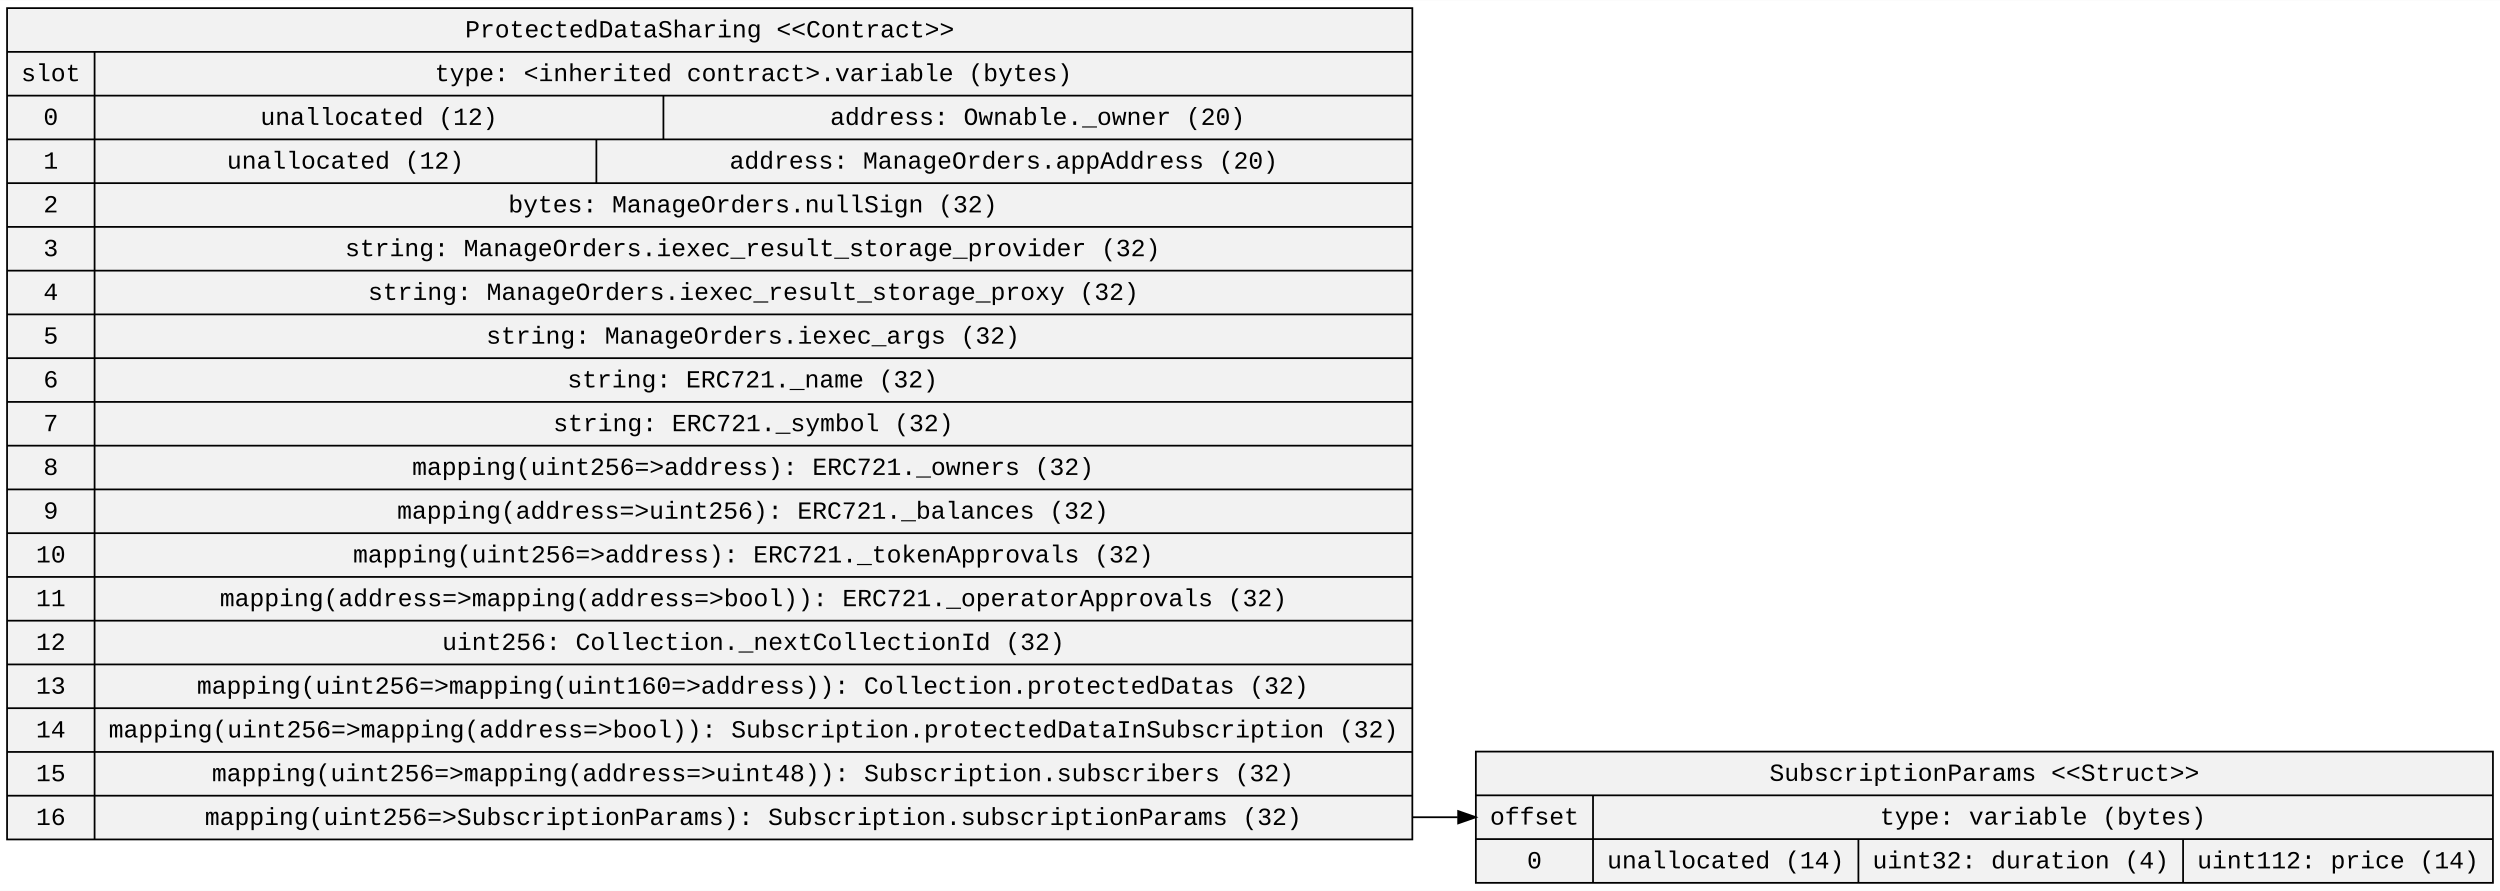
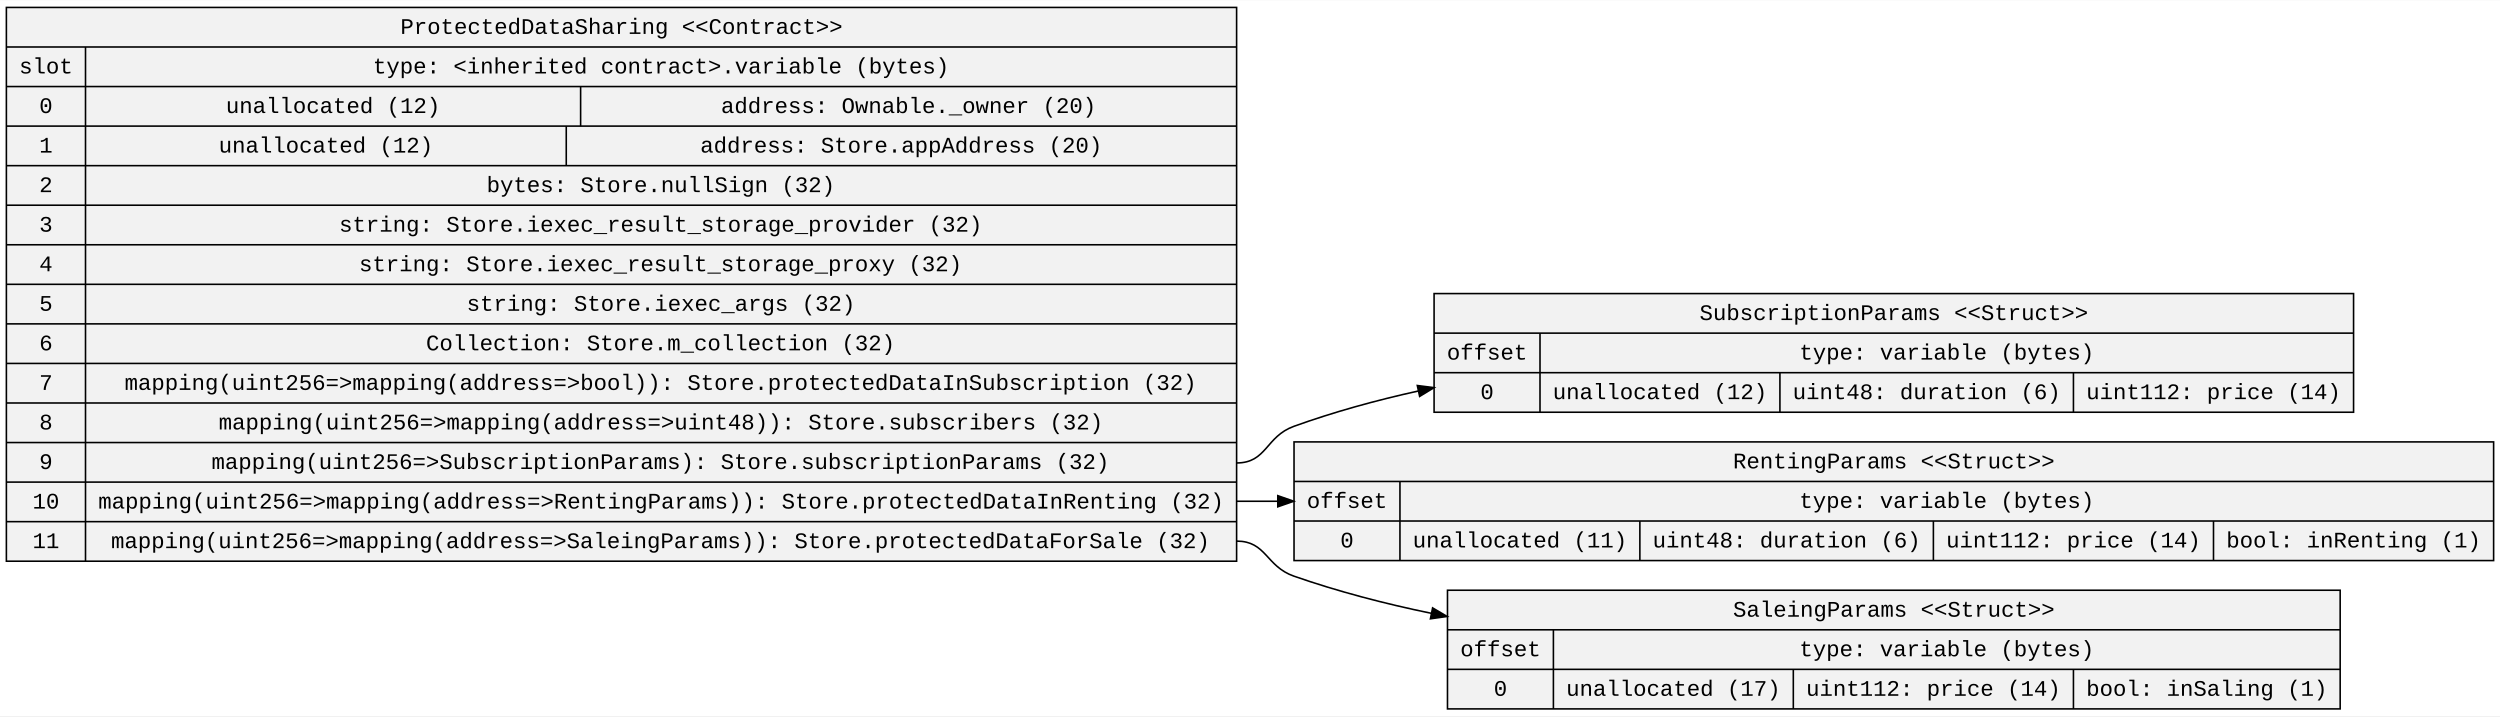
- <svg xmlns="http://www.w3.org/2000/svg" width="1417pt" height="505pt" viewBox="0.00 0.00 1417.01 504.80">
-   <g id="graph0" class="graph" transform="scale(1 1) rotate(0) translate(4 500.8)">
-     <polygon fill="white" stroke="transparent" points="-4,4 -4,-500.8 1413.01,-500.8 1413.01,4 -4,4" />
+ <svg xmlns="http://www.w3.org/2000/svg" width="1567pt" height="449pt" viewBox="0.00 0.00 1567.43 448.80">
+   <g id="graph0" class="graph" transform="scale(1 1) rotate(0) translate(4 444.8)">
+     <polygon fill="white" stroke="transparent" points="-4,4 -4,-444.8 1563.43,-444.8 1563.43,4 -4,4" />
    <g id="node1" class="node">
-       <polygon fill="#f2f2f2" stroke="black" points="0,-25.1 0,-496.3 796.52,-496.3 796.52,-25.1 0,-25.1" />
-       <text text-anchor="middle" x="398.26" y="-479.7" font-family="Courier New" font-size="14.00">ProtectedDataSharing &lt;&lt;Contract&gt;&gt;</text>
-       <polyline fill="none" stroke="black" points="0,-471.5 796.52,-471.5 " />
-       <text text-anchor="middle" x="24.8" y="-454.9" font-family="Courier New" font-size="14.00">slot</text>
-       <polyline fill="none" stroke="black" points="0,-446.7 49.61,-446.7 " />
-       <text text-anchor="middle" x="24.8" y="-430.1" font-family="Courier New" font-size="14.00">0</text>
-       <polyline fill="none" stroke="black" points="0,-421.9 49.61,-421.9 " />
-       <text text-anchor="middle" x="24.8" y="-405.3" font-family="Courier New" font-size="14.00">1</text>
-       <polyline fill="none" stroke="black" points="0,-397.1 49.61,-397.1 " />
-       <text text-anchor="middle" x="24.8" y="-380.5" font-family="Courier New" font-size="14.00">2</text>
-       <polyline fill="none" stroke="black" points="0,-372.3 49.61,-372.3 " />
-       <text text-anchor="middle" x="24.8" y="-355.7" font-family="Courier New" font-size="14.00">3</text>
-       <polyline fill="none" stroke="black" points="0,-347.5 49.61,-347.5 " />
-       <text text-anchor="middle" x="24.8" y="-330.9" font-family="Courier New" font-size="14.00">4</text>
-       <polyline fill="none" stroke="black" points="0,-322.7 49.61,-322.7 " />
-       <text text-anchor="middle" x="24.8" y="-306.1" font-family="Courier New" font-size="14.00">5</text>
-       <polyline fill="none" stroke="black" points="0,-297.9 49.61,-297.9 " />
-       <text text-anchor="middle" x="24.8" y="-281.3" font-family="Courier New" font-size="14.00">6</text>
-       <polyline fill="none" stroke="black" points="0,-273.1 49.61,-273.1 " />
-       <text text-anchor="middle" x="24.8" y="-256.5" font-family="Courier New" font-size="14.00">7</text>
-       <polyline fill="none" stroke="black" points="0,-248.3 49.61,-248.3 " />
-       <text text-anchor="middle" x="24.8" y="-231.7" font-family="Courier New" font-size="14.00">8</text>
-       <polyline fill="none" stroke="black" points="0,-223.5 49.61,-223.5 " />
-       <text text-anchor="middle" x="24.8" y="-206.9" font-family="Courier New" font-size="14.00">9</text>
-       <polyline fill="none" stroke="black" points="0,-198.7 49.61,-198.7 " />
-       <text text-anchor="middle" x="24.8" y="-182.1" font-family="Courier New" font-size="14.00">10</text>
-       <polyline fill="none" stroke="black" points="0,-173.9 49.61,-173.9 " />
-       <text text-anchor="middle" x="24.8" y="-157.3" font-family="Courier New" font-size="14.00">11</text>
-       <polyline fill="none" stroke="black" points="0,-149.1 49.61,-149.1 " />
-       <text text-anchor="middle" x="24.8" y="-132.5" font-family="Courier New" font-size="14.00">12</text>
-       <polyline fill="none" stroke="black" points="0,-124.3 49.61,-124.3 " />
-       <text text-anchor="middle" x="24.8" y="-107.7" font-family="Courier New" font-size="14.00">13</text>
-       <polyline fill="none" stroke="black" points="0,-99.5 49.61,-99.5 " />
-       <text text-anchor="middle" x="24.8" y="-82.9" font-family="Courier New" font-size="14.00">14</text>
-       <polyline fill="none" stroke="black" points="0,-74.7 49.61,-74.7 " />
-       <text text-anchor="middle" x="24.8" y="-58.1" font-family="Courier New" font-size="14.00">15</text>
-       <polyline fill="none" stroke="black" points="0,-49.9 49.61,-49.9 " />
-       <text text-anchor="middle" x="24.8" y="-33.3" font-family="Courier New" font-size="14.00">16</text>
-       <polyline fill="none" stroke="black" points="49.61,-25.1 49.61,-471.5 " />
-       <text text-anchor="middle" x="423.06" y="-454.9" font-family="Courier New" font-size="14.00">type: &lt;inherited contract&gt;.variable (bytes)</text>
-       <polyline fill="none" stroke="black" points="49.61,-446.7 796.52,-446.7 " />
-       <text text-anchor="middle" x="210.82" y="-430.1" font-family="Courier New" font-size="14.00">unallocated (12)</text>
-       <polyline fill="none" stroke="black" points="372.03,-421.9 372.03,-446.7 " />
-       <text text-anchor="middle" x="584.15" y="-430.1" font-family="Courier New" font-size="14.00">address: Ownable._owner (20)</text>
-       <polyline fill="none" stroke="black" points="49.61,-421.9 796.52,-421.9 " />
-       <text text-anchor="middle" x="191.82" y="-405.3" font-family="Courier New" font-size="14.00">unallocated (12)</text>
-       <polyline fill="none" stroke="black" points="334.03,-397.1 334.03,-421.9 " />
-       <text text-anchor="middle" x="564.95" y="-405.3" font-family="Courier New" font-size="14.00">address: ManageOrders.appAddress (20)</text>
-       <polyline fill="none" stroke="black" points="49.61,-397.1 796.52,-397.1 " />
-       <text text-anchor="middle" x="422.73" y="-380.5" font-family="Courier New" font-size="14.00">bytes: ManageOrders.nullSign (32)</text>
-       <polyline fill="none" stroke="black" points="49.61,-372.3 796.52,-372.3 " />
-       <text text-anchor="middle" x="422.64" y="-355.7" font-family="Courier New" font-size="14.00">string: ManageOrders.iexec_result_storage_provider (32)</text>
-       <polyline fill="none" stroke="black" points="49.61,-347.5 796.52,-347.5 " />
-       <text text-anchor="middle" x="423.04" y="-330.9" font-family="Courier New" font-size="14.00">string: ManageOrders.iexec_result_storage_proxy (32)</text>
-       <polyline fill="none" stroke="black" points="49.61,-322.7 796.52,-322.7 " />
-       <text text-anchor="middle" x="422.83" y="-306.1" font-family="Courier New" font-size="14.00">string: ManageOrders.iexec_args (32)</text>
-       <polyline fill="none" stroke="black" points="49.61,-297.9 796.52,-297.9 " />
-       <text text-anchor="middle" x="422.62" y="-281.3" font-family="Courier New" font-size="14.00">string: ERC721._name (32)</text>
-       <polyline fill="none" stroke="black" points="49.61,-273.1 796.52,-273.1 " />
-       <text text-anchor="middle" x="423.02" y="-256.5" font-family="Courier New" font-size="14.00">string: ERC721._symbol (32)</text>
-       <polyline fill="none" stroke="black" points="49.61,-248.3 796.52,-248.3 " />
-       <text text-anchor="middle" x="422.84" y="-231.7" font-family="Courier New" font-size="14.00">mapping(uint256=&gt;address): ERC721._owners (32)</text>
-       <polyline fill="none" stroke="black" points="49.61,-223.5 796.52,-223.5 " />
-       <text text-anchor="middle" x="422.74" y="-206.9" font-family="Courier New" font-size="14.00">mapping(address=&gt;uint256): ERC721._balances (32)</text>
-       <polyline fill="none" stroke="black" points="49.61,-198.7 796.52,-198.7 " />
-       <text text-anchor="middle" x="422.94" y="-182.1" font-family="Courier New" font-size="14.00">mapping(uint256=&gt;address): ERC721._tokenApprovals (32)</text>
-       <polyline fill="none" stroke="black" points="49.61,-173.9 796.52,-173.9 " />
-       <text text-anchor="middle" x="423.05" y="-157.3" font-family="Courier New" font-size="14.00">mapping(address=&gt;mapping(address=&gt;bool)): ERC721._operatorApprovals (32)</text>
-       <polyline fill="none" stroke="black" points="49.61,-149.1 796.52,-149.1 " />
-       <text text-anchor="middle" x="423.03" y="-132.5" font-family="Courier New" font-size="14.00">uint256: Collection._nextCollectionId (32)</text>
-       <polyline fill="none" stroke="black" points="49.61,-124.3 796.52,-124.3 " />
-       <text text-anchor="middle" x="422.66" y="-107.7" font-family="Courier New" font-size="14.00">mapping(uint256=&gt;mapping(uint160=&gt;address)): Collection.protectedDatas (32)</text>
-       <polyline fill="none" stroke="black" points="49.61,-99.5 796.52,-99.5 " />
-       <text text-anchor="middle" x="423.06" y="-82.9" font-family="Courier New" font-size="14.00">mapping(uint256=&gt;mapping(address=&gt;bool)): Subscription.protectedDataInSubscription (32)</text>
-       <polyline fill="none" stroke="black" points="49.61,-74.7 796.52,-74.7 " />
-       <text text-anchor="middle" x="422.76" y="-58.1" font-family="Courier New" font-size="14.00">mapping(uint256=&gt;mapping(address=&gt;uint48)): Subscription.subscribers (32)</text>
-       <polyline fill="none" stroke="black" points="49.61,-49.9 796.52,-49.9 " />
-       <text text-anchor="middle" x="422.96" y="-33.3" font-family="Courier New" font-size="14.00">mapping(uint256=&gt;SubscriptionParams): Subscription.subscriptionParams (32)</text>
+       <polygon fill="#f2f2f2" stroke="black" points="0,-93.1 0,-440.3 771.32,-440.3 771.32,-93.1 0,-93.1" />
+       <text text-anchor="middle" x="385.66" y="-423.7" font-family="Courier New" font-size="14.00">ProtectedDataSharing &lt;&lt;Contract&gt;&gt;</text>
+       <polyline fill="none" stroke="black" points="0,-415.5 771.32,-415.5 " />
+       <text text-anchor="middle" x="24.8" y="-398.9" font-family="Courier New" font-size="14.00">slot</text>
+       <polyline fill="none" stroke="black" points="0,-390.7 49.61,-390.7 " />
+       <text text-anchor="middle" x="24.8" y="-374.1" font-family="Courier New" font-size="14.00">0</text>
+       <polyline fill="none" stroke="black" points="0,-365.9 49.61,-365.9 " />
+       <text text-anchor="middle" x="24.8" y="-349.3" font-family="Courier New" font-size="14.00">1</text>
+       <polyline fill="none" stroke="black" points="0,-341.1 49.61,-341.1 " />
+       <text text-anchor="middle" x="24.8" y="-324.5" font-family="Courier New" font-size="14.00">2</text>
+       <polyline fill="none" stroke="black" points="0,-316.3 49.61,-316.3 " />
+       <text text-anchor="middle" x="24.8" y="-299.7" font-family="Courier New" font-size="14.00">3</text>
+       <polyline fill="none" stroke="black" points="0,-291.5 49.61,-291.5 " />
+       <text text-anchor="middle" x="24.8" y="-274.9" font-family="Courier New" font-size="14.00">4</text>
+       <polyline fill="none" stroke="black" points="0,-266.7 49.61,-266.7 " />
+       <text text-anchor="middle" x="24.8" y="-250.1" font-family="Courier New" font-size="14.00">5</text>
+       <polyline fill="none" stroke="black" points="0,-241.9 49.61,-241.9 " />
+       <text text-anchor="middle" x="24.8" y="-225.3" font-family="Courier New" font-size="14.00">6</text>
+       <polyline fill="none" stroke="black" points="0,-217.1 49.61,-217.1 " />
+       <text text-anchor="middle" x="24.8" y="-200.5" font-family="Courier New" font-size="14.00">7</text>
+       <polyline fill="none" stroke="black" points="0,-192.3 49.61,-192.3 " />
+       <text text-anchor="middle" x="24.8" y="-175.7" font-family="Courier New" font-size="14.00">8</text>
+       <polyline fill="none" stroke="black" points="0,-167.5 49.61,-167.5 " />
+       <text text-anchor="middle" x="24.8" y="-150.9" font-family="Courier New" font-size="14.00">9</text>
+       <polyline fill="none" stroke="black" points="0,-142.7 49.61,-142.7 " />
+       <text text-anchor="middle" x="24.8" y="-126.1" font-family="Courier New" font-size="14.00">10</text>
+       <polyline fill="none" stroke="black" points="0,-117.9 49.61,-117.9 " />
+       <text text-anchor="middle" x="24.8" y="-101.3" font-family="Courier New" font-size="14.00">11</text>
+       <polyline fill="none" stroke="black" points="49.61,-93.1 49.61,-415.5 " />
+       <text text-anchor="middle" x="410.46" y="-398.9" font-family="Courier New" font-size="14.00">type: &lt;inherited contract&gt;.variable (bytes)</text>
+       <polyline fill="none" stroke="black" points="49.61,-390.7 771.32,-390.7 " />
+       <text text-anchor="middle" x="204.82" y="-374.1" font-family="Courier New" font-size="14.00">unallocated (12)</text>
+       <polyline fill="none" stroke="black" points="360.03,-365.9 360.03,-390.7 " />
+       <text text-anchor="middle" x="565.65" y="-374.1" font-family="Courier New" font-size="14.00">address: Ownable._owner (20)</text>
+       <polyline fill="none" stroke="black" points="49.61,-365.9 771.32,-365.9 " />
+       <text text-anchor="middle" x="200.32" y="-349.3" font-family="Courier New" font-size="14.00">unallocated (12)</text>
+       <polyline fill="none" stroke="black" points="351.03,-341.1 351.03,-365.9 " />
+       <text text-anchor="middle" x="561.05" y="-349.3" font-family="Courier New" font-size="14.00">address: Store.appAddress (20)</text>
+       <polyline fill="none" stroke="black" points="49.61,-341.1 771.32,-341.1 " />
+       <text text-anchor="middle" x="410.32" y="-324.5" font-family="Courier New" font-size="14.00">bytes: Store.nullSign (32)</text>
+       <polyline fill="none" stroke="black" points="49.61,-316.3 771.32,-316.3 " />
+       <text text-anchor="middle" x="410.24" y="-299.7" font-family="Courier New" font-size="14.00">string: Store.iexec_result_storage_provider (32)</text>
+       <polyline fill="none" stroke="black" points="49.61,-291.5 771.32,-291.5 " />
+       <text text-anchor="middle" x="410.14" y="-274.9" font-family="Courier New" font-size="14.00">string: Store.iexec_result_storage_proxy (32)</text>
+       <polyline fill="none" stroke="black" points="49.61,-266.7 771.32,-266.7 " />
+       <text text-anchor="middle" x="410.43" y="-250.1" font-family="Courier New" font-size="14.00">string: Store.iexec_args (32)</text>
+       <polyline fill="none" stroke="black" points="49.61,-241.9 771.32,-241.9 " />
+       <text text-anchor="middle" x="410.13" y="-225.3" font-family="Courier New" font-size="14.00">Collection: Store.m_collection (32)</text>
+       <polyline fill="none" stroke="black" points="49.61,-217.1 771.32,-217.1 " />
+       <text text-anchor="middle" x="410.16" y="-200.5" font-family="Courier New" font-size="14.00">mapping(uint256=&gt;mapping(address=&gt;bool)): Store.protectedDataInSubscription (32)</text>
+       <polyline fill="none" stroke="black" points="49.61,-192.3 771.32,-192.3 " />
+       <text text-anchor="middle" x="410.35" y="-175.7" font-family="Courier New" font-size="14.00">mapping(uint256=&gt;mapping(address=&gt;uint48)): Store.subscribers (32)</text>
+       <polyline fill="none" stroke="black" points="49.61,-167.5 771.32,-167.5 " />
+       <text text-anchor="middle" x="410.05" y="-150.9" font-family="Courier New" font-size="14.00">mapping(uint256=&gt;SubscriptionParams): Store.subscriptionParams (32)</text>
+       <polyline fill="none" stroke="black" points="49.61,-142.7 771.32,-142.7 " />
+       <text text-anchor="middle" x="410.46" y="-126.1" font-family="Courier New" font-size="14.00">mapping(uint256=&gt;mapping(address=&gt;RentingParams)): Store.protectedDataInRenting (32)</text>
+       <polyline fill="none" stroke="black" points="49.61,-117.9 771.32,-117.9 " />
+       <text text-anchor="middle" x="410.06" y="-101.3" font-family="Courier New" font-size="14.00">mapping(uint256=&gt;mapping(address=&gt;SaleingParams)): Store.protectedDataForSale (32)</text>
    </g>
    <g id="node2" class="node">
-       <polygon fill="#f2f2f2" stroke="black" points="832.52,-0.5 832.52,-74.9 1409.01,-74.9 1409.01,-0.5 832.52,-0.5" />
-       <text text-anchor="middle" x="1120.77" y="-58.3" font-family="Courier New" font-size="14.00">SubscriptionParams &lt;&lt;Struct&gt;&gt;</text>
-       <polyline fill="none" stroke="black" points="832.52,-50.1 1409.01,-50.1 " />
-       <text text-anchor="middle" x="865.73" y="-33.5" font-family="Courier New" font-size="14.00">offset</text>
-       <polyline fill="none" stroke="black" points="832.52,-25.3 898.93,-25.3 " />
-       <text text-anchor="middle" x="865.73" y="-8.7" font-family="Courier New" font-size="14.00">0</text>
-       <polyline fill="none" stroke="black" points="898.93,-0.5 898.93,-50.1 " />
-       <text text-anchor="middle" x="1153.97" y="-33.5" font-family="Courier New" font-size="14.00">type: variable (bytes)</text>
-       <polyline fill="none" stroke="black" points="898.93,-25.3 1409.01,-25.3 " />
-       <text text-anchor="middle" x="974.14" y="-8.7" font-family="Courier New" font-size="14.00">unallocated (14)</text>
-       <polyline fill="none" stroke="black" points="1049.35,-0.5 1049.35,-25.3 " />
-       <text text-anchor="middle" x="1141.37" y="-8.7" font-family="Courier New" font-size="14.00">uint32: duration (4)</text>
-       <polyline fill="none" stroke="black" points="1233.38,-0.5 1233.38,-25.3 " />
-       <text text-anchor="middle" x="1321.19" y="-8.7" font-family="Courier New" font-size="14.00">uint112: price (14)</text>
+       <polygon fill="#f2f2f2" stroke="black" points="895.13,-186.5 895.13,-260.9 1471.62,-260.9 1471.62,-186.5 895.13,-186.5" />
+       <text text-anchor="middle" x="1183.38" y="-244.3" font-family="Courier New" font-size="14.00">SubscriptionParams &lt;&lt;Struct&gt;&gt;</text>
+       <polyline fill="none" stroke="black" points="895.13,-236.1 1471.62,-236.1 " />
+       <text text-anchor="middle" x="928.34" y="-219.5" font-family="Courier New" font-size="14.00">offset</text>
+       <polyline fill="none" stroke="black" points="895.13,-211.3 961.54,-211.3 " />
+       <text text-anchor="middle" x="928.34" y="-194.7" font-family="Courier New" font-size="14.00">0</text>
+       <polyline fill="none" stroke="black" points="961.54,-186.5 961.54,-236.1 " />
+       <text text-anchor="middle" x="1216.58" y="-219.5" font-family="Courier New" font-size="14.00">type: variable (bytes)</text>
+       <polyline fill="none" stroke="black" points="961.54,-211.3 1471.62,-211.3 " />
+       <text text-anchor="middle" x="1036.75" y="-194.7" font-family="Courier New" font-size="14.00">unallocated (12)</text>
+       <polyline fill="none" stroke="black" points="1111.96,-186.5 1111.96,-211.3 " />
+       <text text-anchor="middle" x="1203.98" y="-194.7" font-family="Courier New" font-size="14.00">uint48: duration (6)</text>
+       <polyline fill="none" stroke="black" points="1295.99,-186.5 1295.99,-211.3 " />
+       <text text-anchor="middle" x="1383.8" y="-194.7" font-family="Courier New" font-size="14.00">uint112: price (14)</text>
    </g>
    <g id="edge1" class="edge">
-       <path fill="none" stroke="black" d="M796.52,-37.7C804.99,-37.7 813.59,-37.7 822.27,-37.7" />
-       <polygon fill="black" stroke="black" points="822.49,-41.2 832.49,-37.7 822.49,-34.2 822.49,-41.2" />
+       <path fill="none" stroke="black" d="M771.32,-154.7C790.31,-154.7 789.45,-171.27 807.32,-177.7 832.2,-186.65 858.54,-193.92 885.26,-199.82" />
+       <polygon fill="black" stroke="black" points="884.61,-203.26 895.12,-201.93 886.08,-196.41 884.61,-203.26" />
+     </g>
+     <g id="node3" class="node">
+       <polygon fill="#f2f2f2" stroke="black" points="807.32,-93.5 807.32,-167.9 1559.43,-167.9 1559.43,-93.5 807.32,-93.5" />
+       <text text-anchor="middle" x="1183.38" y="-151.3" font-family="Courier New" font-size="14.00">RentingParams &lt;&lt;Struct&gt;&gt;</text>
+       <polyline fill="none" stroke="black" points="807.32,-143.1 1559.43,-143.1 " />
+       <text text-anchor="middle" x="840.52" y="-126.5" font-family="Courier New" font-size="14.00">offset</text>
+       <polyline fill="none" stroke="black" points="807.32,-118.3 873.73,-118.3 " />
+       <text text-anchor="middle" x="840.52" y="-101.7" font-family="Courier New" font-size="14.00">0</text>
+       <polyline fill="none" stroke="black" points="873.73,-93.5 873.73,-143.1 " />
+       <text text-anchor="middle" x="1216.58" y="-126.5" font-family="Courier New" font-size="14.00">type: variable (bytes)</text>
+       <polyline fill="none" stroke="black" points="873.73,-118.3 1559.43,-118.3 " />
+       <text text-anchor="middle" x="948.94" y="-101.7" font-family="Courier New" font-size="14.00">unallocated (11)</text>
+       <polyline fill="none" stroke="black" points="1024.15,-93.5 1024.15,-118.3 " />
+       <text text-anchor="middle" x="1116.16" y="-101.7" font-family="Courier New" font-size="14.00">uint48: duration (6)</text>
+       <polyline fill="none" stroke="black" points="1208.18,-93.5 1208.18,-118.3 " />
+       <text text-anchor="middle" x="1295.99" y="-101.7" font-family="Courier New" font-size="14.00">uint112: price (14)</text>
+       <polyline fill="none" stroke="black" points="1383.8,-93.5 1383.8,-118.3 " />
+       <text text-anchor="middle" x="1471.62" y="-101.7" font-family="Courier New" font-size="14.00">bool: inRenting (1)</text>
+     </g>
+     <g id="edge2" class="edge">
+       <path fill="none" stroke="black" d="M771.32,-130.7C779.78,-130.7 788.34,-130.7 796.98,-130.7" />
+       <polygon fill="black" stroke="black" points="797.14,-134.2 807.14,-130.7 797.14,-127.2 797.14,-134.2" />
+     </g>
+     <g id="node4" class="node">
+       <polygon fill="#f2f2f2" stroke="black" points="903.53,-0.5 903.53,-74.9 1463.22,-74.9 1463.22,-0.5 903.53,-0.5" />
+       <text text-anchor="middle" x="1183.38" y="-58.3" font-family="Courier New" font-size="14.00">SaleingParams &lt;&lt;Struct&gt;&gt;</text>
+       <polyline fill="none" stroke="black" points="903.53,-50.1 1463.22,-50.1 " />
+       <text text-anchor="middle" x="936.74" y="-33.5" font-family="Courier New" font-size="14.00">offset</text>
+       <polyline fill="none" stroke="black" points="903.53,-25.3 969.94,-25.3 " />
+       <text text-anchor="middle" x="936.74" y="-8.7" font-family="Courier New" font-size="14.00">0</text>
+       <polyline fill="none" stroke="black" points="969.94,-0.5 969.94,-50.1 " />
+       <text text-anchor="middle" x="1216.58" y="-33.5" font-family="Courier New" font-size="14.00">type: variable (bytes)</text>
+       <polyline fill="none" stroke="black" points="969.94,-25.3 1463.22,-25.3 " />
+       <text text-anchor="middle" x="1045.15" y="-8.7" font-family="Courier New" font-size="14.00">unallocated (17)</text>
+       <polyline fill="none" stroke="black" points="1120.36,-0.5 1120.36,-25.3 " />
+       <text text-anchor="middle" x="1208.18" y="-8.7" font-family="Courier New" font-size="14.00">uint112: price (14)</text>
+       <polyline fill="none" stroke="black" points="1295.99,-0.5 1295.99,-25.3 " />
+       <text text-anchor="middle" x="1379.6" y="-8.7" font-family="Courier New" font-size="14.00">bool: inSaling (1)</text>
+     </g>
+     <g id="edge3" class="edge">
+       <path fill="none" stroke="black" d="M771.32,-105.7C790.07,-105.7 789.61,-89.87 807.32,-83.7 834.73,-74.15 863.87,-66.52 893.32,-60.45" />
+       <polygon fill="black" stroke="black" points="894.2,-63.84 903.32,-58.45 892.83,-56.98 894.2,-63.84" />
    </g>
  </g>
</svg>
